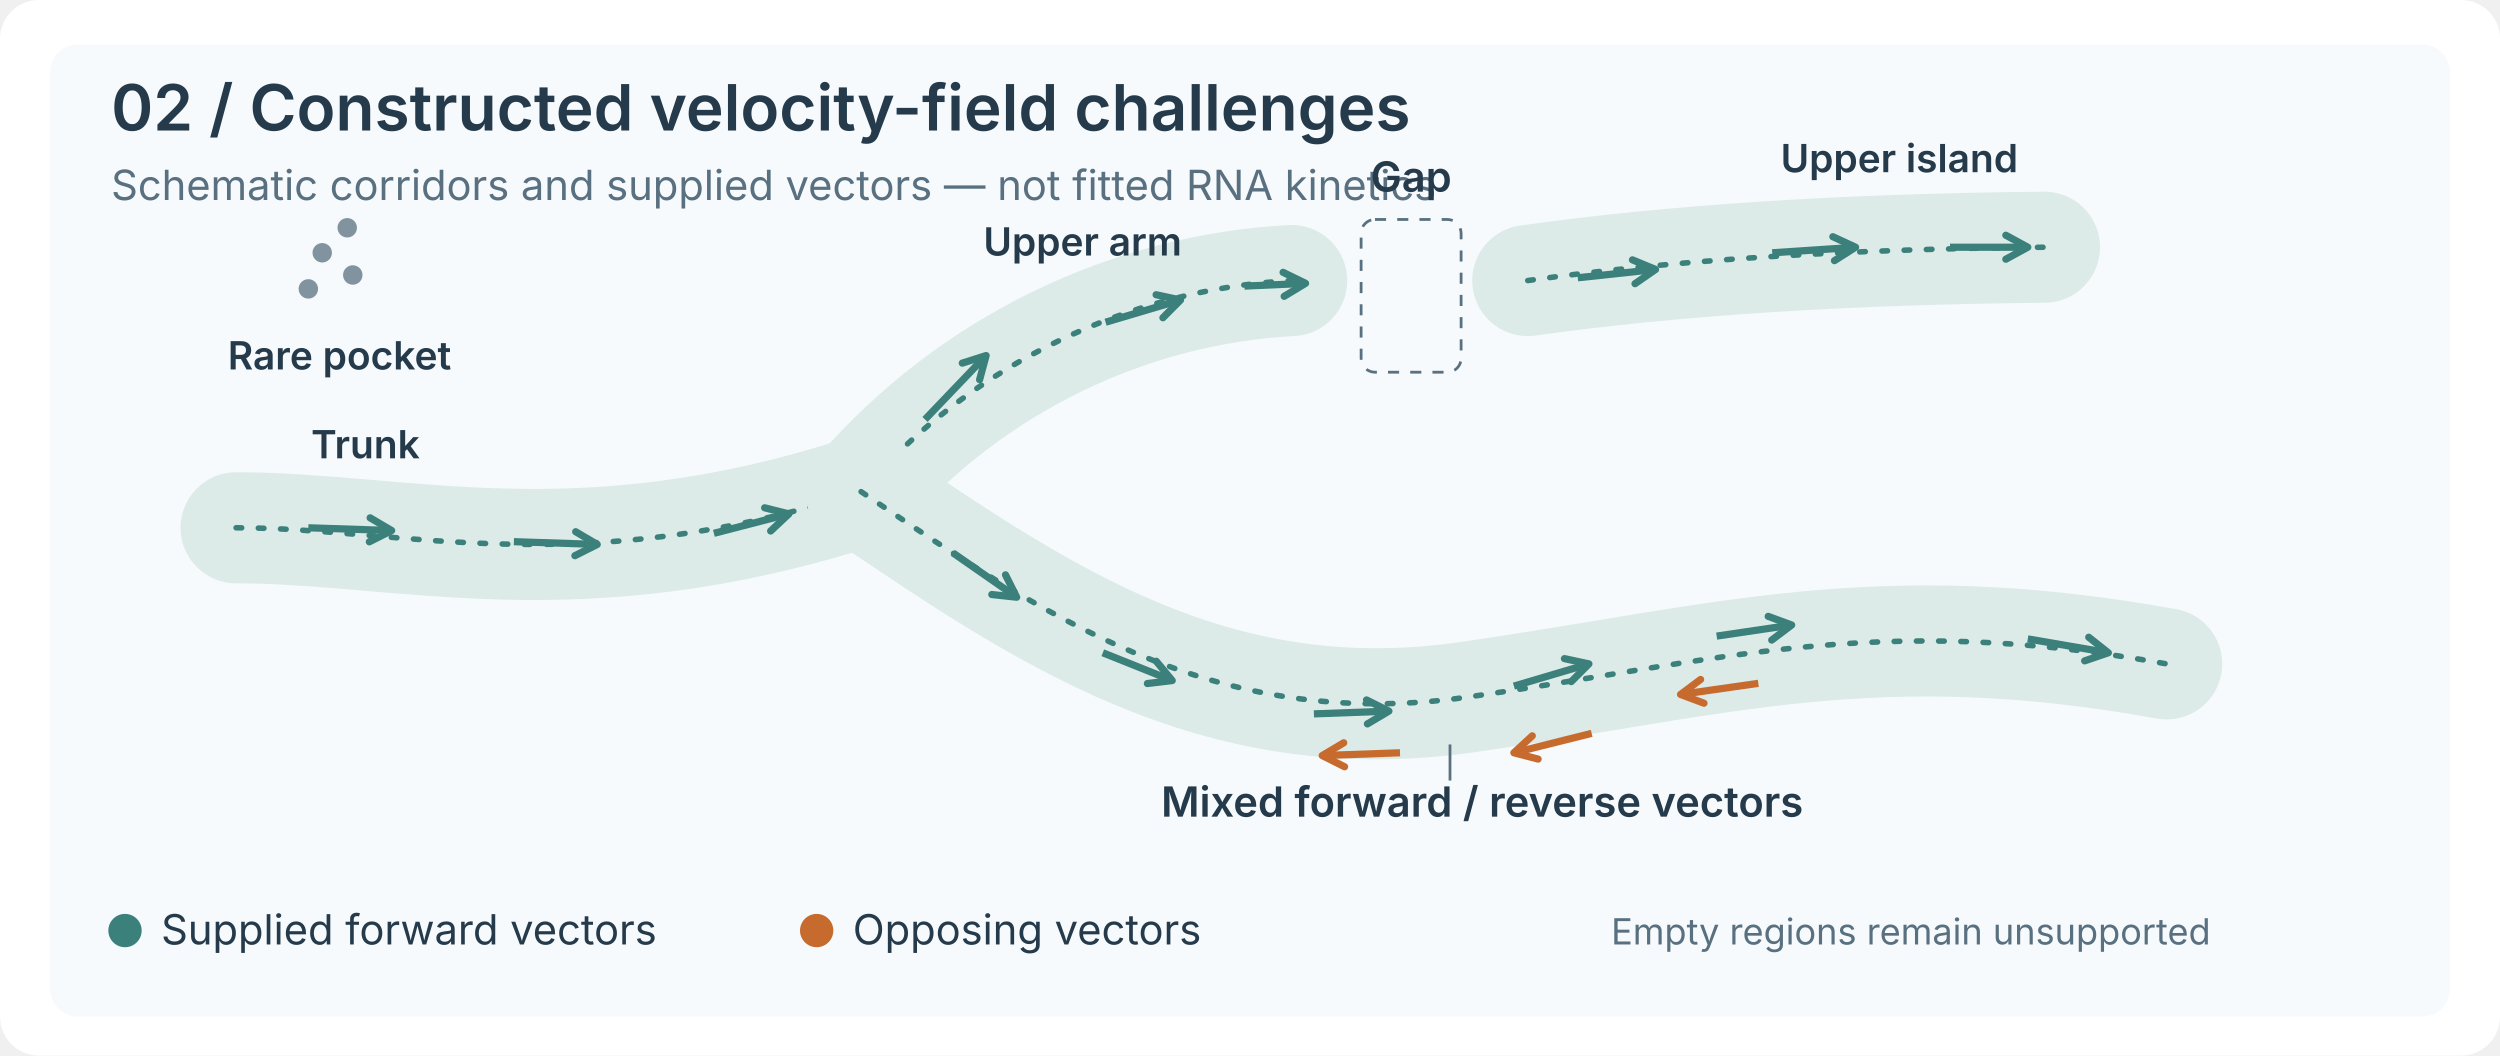
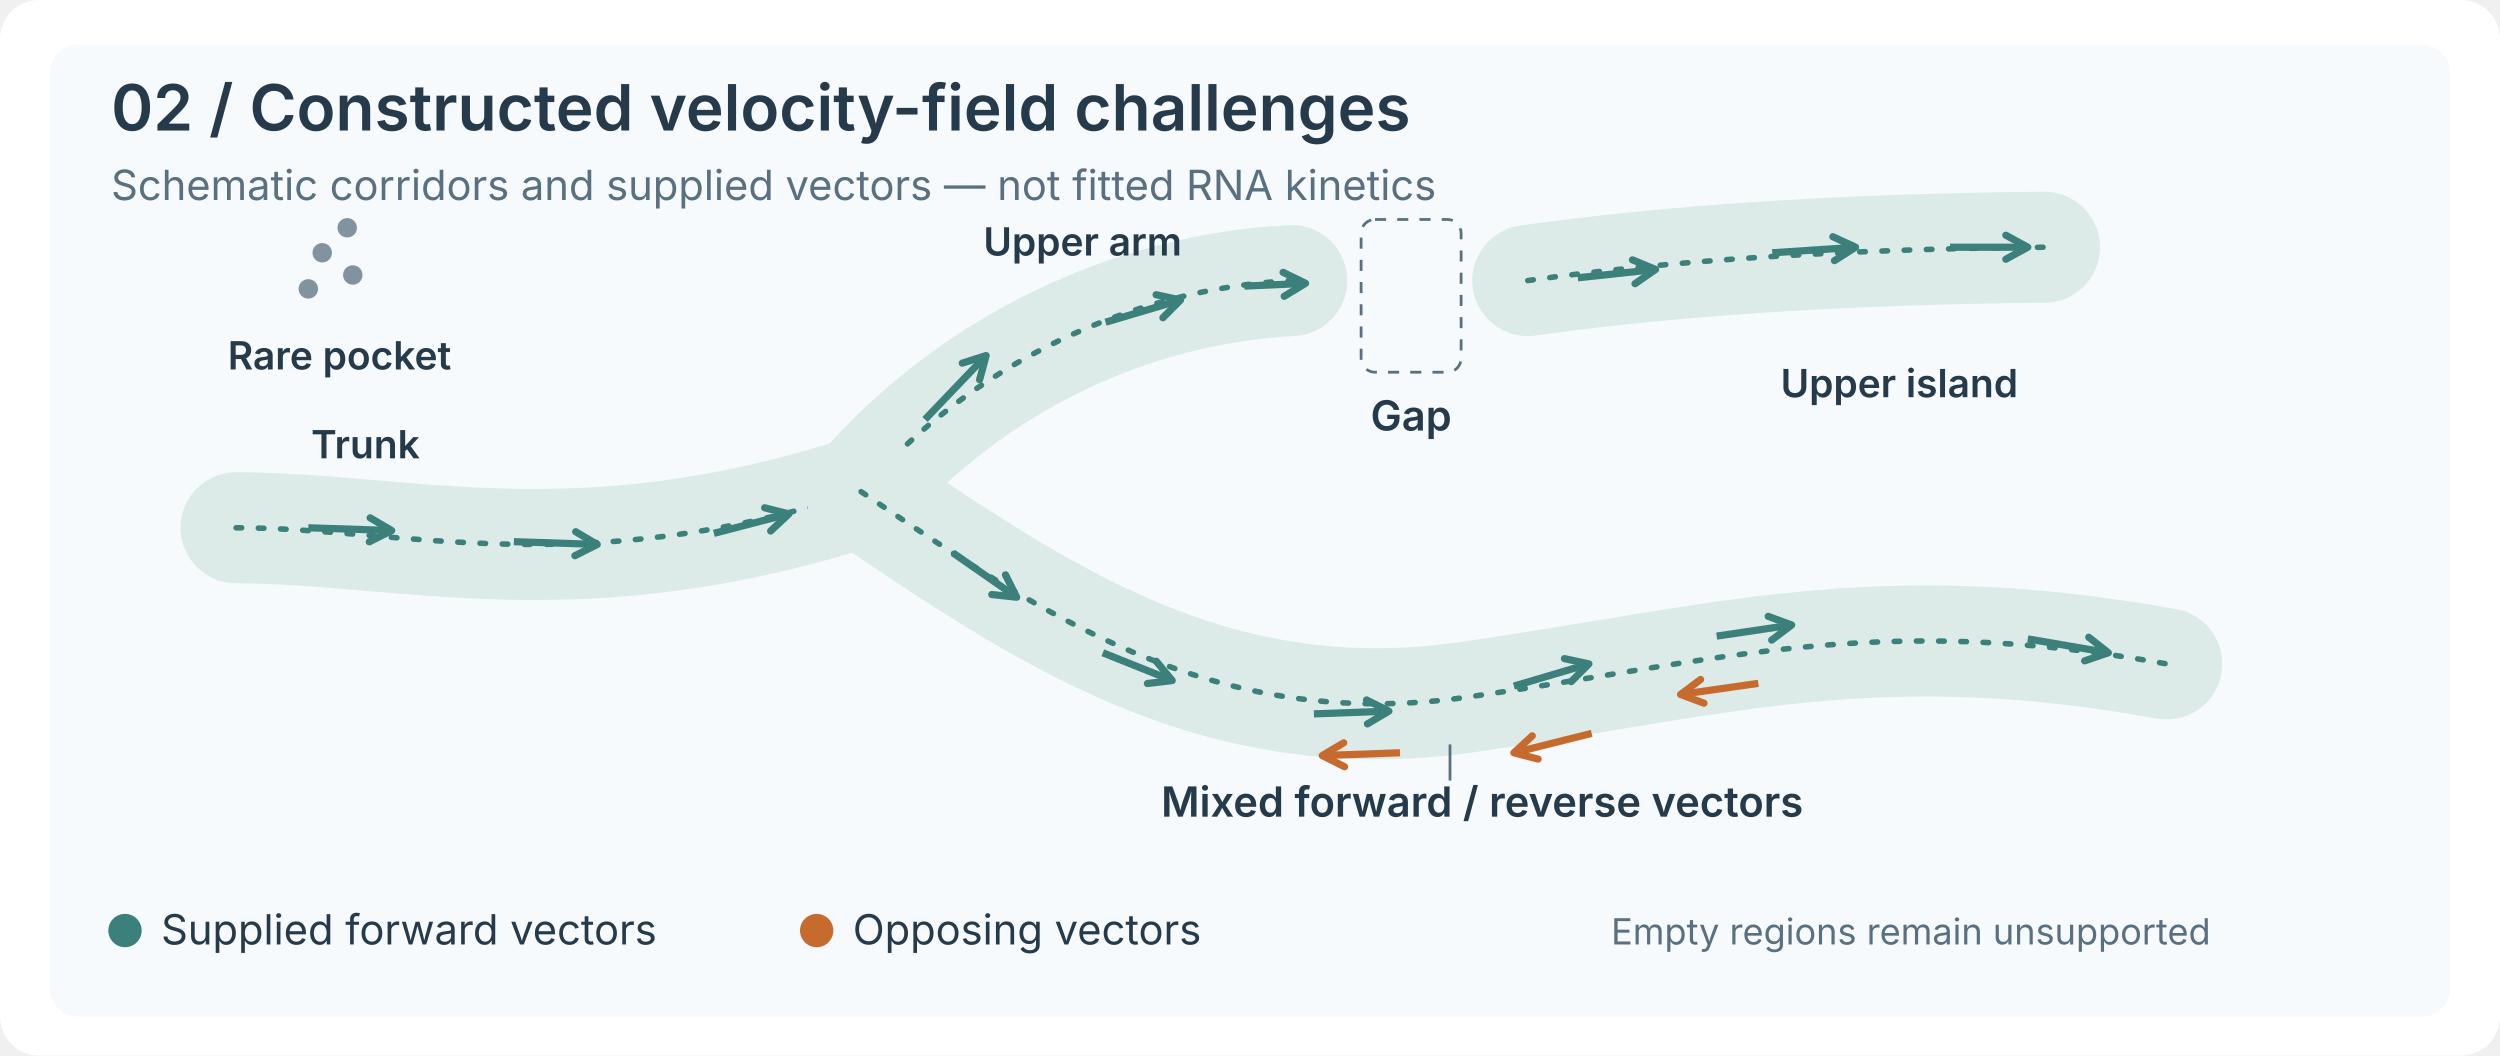
<svg xmlns="http://www.w3.org/2000/svg" width="900" height="380" viewBox="0 0 900 380" role="img" aria-labelledby="title desc">
  <rect width="900" height="380" rx="14" fill="#FFFFFF" />
  <g font-family="system-ui, -apple-system, BlinkMacSystemFont, Segoe UI, sans-serif">
    <rect x="18" y="16" width="864" height="350" rx="10" fill="#F7FAFC" stroke="none" />
    <text x="40" y="47" font-size="23" fill="#253B4B" text-anchor="start" font-weight="600">02 / Constructed velocity-field challenges</text>
    <text x="40" y="72" font-size="15" fill="#587080" text-anchor="start" font-weight="400">Schematic corridors and supplied vectors — not fitted RNA kinetics</text>
    <path d="M 85 190 C 145 190 208 210 310 177" fill="none" stroke="#DCEBE8" stroke-width="40" stroke-linecap="round" />
    <path d="M 85 190 C 145 190 208 210 310 177" fill="none" stroke="#3B807B" stroke-width="2" stroke-dasharray="2 6" stroke-linecap="round" />
    <path d="M 310 177 C 350 131 407 104 465 101" fill="none" stroke="#DCEBE8" stroke-width="40" stroke-linecap="round" />
    <path d="M 310 177 C 350 131 407 104 465 101" fill="none" stroke="#3B807B" stroke-width="2" stroke-dasharray="2 6" stroke-linecap="round" />
    <path d="M 550 101 Q 628 90 736 89" fill="none" stroke="#DCEBE8" stroke-width="40" stroke-linecap="round" />
    <path d="M 550 101 Q 628 90 736 89" fill="none" stroke="#3B807B" stroke-width="2" stroke-dasharray="2 6" stroke-linecap="round" />
    <path d="M 310 177 C 375 221 437 264 528 251 S 675 220 780 239" fill="none" stroke="#DCEBE8" stroke-width="40" stroke-linecap="round" />
    <path d="M 310 177 C 375 221 437 264 528 251 S 675 220 780 239" fill="none" stroke="#3B807B" stroke-width="2" stroke-dasharray="2 6" stroke-linecap="round" />
    <line x1="111" y1="190" x2="141" y2="191" stroke="#3B807B" stroke-width="2.6" />
    <path d="M 132.962 195.049 L 141 191 L 133.25 186.424" fill="none" stroke="#3B807B" stroke-width="2.6" stroke-linejoin="round" stroke-linecap="round" />
    <line x1="185" y1="195" x2="215" y2="196" stroke="#3B807B" stroke-width="2.6" />
    <path d="M 206.962 200.049 L 215 196 L 207.25 191.424" fill="none" stroke="#3B807B" stroke-width="2.6" stroke-linejoin="round" stroke-linecap="round" />
    <line x1="257" y1="192" x2="284" y2="185" stroke="#3B807B" stroke-width="2.6" />
    <path d="M 277.437 191.159 L 284 185 L 275.272 182.805" fill="none" stroke="#3B807B" stroke-width="2.6" stroke-linejoin="round" stroke-linecap="round" />
    <line x1="333" y1="151" x2="355" y2="128" stroke="#3B807B" stroke-width="2.6" />
    <path d="M 352.659 136.69 L 355 128 L 346.422 130.725" fill="none" stroke="#3B807B" stroke-width="2.6" stroke-linejoin="round" stroke-linecap="round" />
    <line x1="398" y1="116" x2="425" y2="108" stroke="#3B807B" stroke-width="2.6" />
    <path d="M 418.653 114.381 L 425 108 L 416.201 106.107" fill="none" stroke="#3B807B" stroke-width="2.6" stroke-linejoin="round" stroke-linecap="round" />
    <line x1="448" y1="103" x2="470" y2="102" stroke="#3B807B" stroke-width="2.6" />
    <path d="M 462.306 106.669 L 470 102 L 461.914 98.048" fill="none" stroke="#3B807B" stroke-width="2.6" stroke-linejoin="round" stroke-linecap="round" />
    <line x1="568" y1="100" x2="596" y2="97" stroke="#3B807B" stroke-width="2.6" />
    <path d="M 588.606 102.132 L 596 97 L 587.687 93.551" fill="none" stroke="#3B807B" stroke-width="2.6" stroke-linejoin="round" stroke-linecap="round" />
    <line x1="638" y1="91" x2="668" y2="89" stroke="#3B807B" stroke-width="2.6" />
    <path d="M 660.406 93.831 L 668 89 L 659.832 85.22" fill="none" stroke="#3B807B" stroke-width="2.6" stroke-linejoin="round" stroke-linecap="round" />
    <line x1="702" y1="89" x2="730" y2="89" stroke="#3B807B" stroke-width="2.6" />
    <path d="M 722.102 93.315 L 730 89 L 722.102 84.685" fill="none" stroke="#3B807B" stroke-width="2.6" stroke-linejoin="round" stroke-linecap="round" />
    <line x1="343" y1="199" x2="366" y2="215" stroke="#3B807B" stroke-width="2.6" />
    <path d="M 357.052 214.032 L 366 215 L 361.98 206.948" fill="none" stroke="#3B807B" stroke-width="2.6" stroke-linejoin="round" stroke-linecap="round" />
    <line x1="397" y1="235" x2="422" y2="245" stroke="#3B807B" stroke-width="2.6" />
    <path d="M 413.064 246.073 L 422 245 L 416.269 238.06" fill="none" stroke="#3B807B" stroke-width="2.6" stroke-linejoin="round" stroke-linecap="round" />
    <line x1="473" y1="257" x2="500" y2="256" stroke="#3B807B" stroke-width="2.6" />
    <path d="M 492.267 260.604 L 500 256 L 491.947 251.98" fill="none" stroke="#3B807B" stroke-width="2.6" stroke-linejoin="round" stroke-linecap="round" />
    <line x1="545" y1="247" x2="572" y2="239" stroke="#3B807B" stroke-width="2.6" />
    <path d="M 565.653 245.381 L 572 239 L 563.201 237.107" fill="none" stroke="#3B807B" stroke-width="2.6" stroke-linejoin="round" stroke-linecap="round" />
    <line x1="618" y1="229" x2="645" y2="225" stroke="#3B807B" stroke-width="2.6" />
    <path d="M 637.819 230.426 L 645 225 L 636.555 221.889" fill="none" stroke="#3B807B" stroke-width="2.6" stroke-linejoin="round" stroke-linecap="round" />
    <line x1="730" y1="230" x2="759" y2="235" stroke="#3B807B" stroke-width="2.6" />
    <path d="M 750.483 237.91 L 759 235 L 751.95 229.406" fill="none" stroke="#3B807B" stroke-width="2.6" stroke-linejoin="round" stroke-linecap="round" />
    <line x1="504" y1="271" x2="476" y2="272" stroke="#C66B2D" stroke-width="2.6" />
    <path d="M 483.739 267.406 L 476 272 L 484.047 276.03" fill="none" stroke="#C66B2D" stroke-width="2.6" stroke-linejoin="round" stroke-linecap="round" />
    <line x1="573" y1="264" x2="545" y2="271" stroke="#C66B2D" stroke-width="2.6" />
    <path d="M 551.616 264.898 L 545 271 L 553.709 273.27" fill="none" stroke="#C66B2D" stroke-width="2.6" stroke-linejoin="round" stroke-linecap="round" />
    <line x1="633" y1="246" x2="605" y2="250" stroke="#C66B2D" stroke-width="2.6" />
    <path d="M 612.209 244.612 L 605 250 L 613.429 253.154" fill="none" stroke="#C66B2D" stroke-width="2.6" stroke-linejoin="round" stroke-linecap="round" />
    <rect x="490" y="79" width="36" height="55" rx="5" fill="none" stroke="#587080" stroke-dasharray="4 4" />
-     <text x="508" y="69" font-size="15" fill="#253B4B" text-anchor="middle" font-weight="600">Gap</text>
+     <text x="508" y="155" font-size="15" fill="#253B4B" text-anchor="middle" font-weight="600">Gap</text>
    <text x="112" y="165" font-size="14" fill="#253B4B" text-anchor="start" font-weight="600">Trunk</text>
    <text x="354" y="92" font-size="14" fill="#253B4B" text-anchor="start" font-weight="600">Upper arm</text>
-     <text x="641" y="62" font-size="14" fill="#253B4B" text-anchor="start" font-weight="600">Upper island</text>
+     <text x="641" y="143" font-size="14" fill="#253B4B" text-anchor="start" font-weight="600">Upper island</text>
    <text x="418" y="294" font-size="15" fill="#253B4B" text-anchor="start" font-weight="600">Mixed forward / reverse vectors</text>
    <line x1="522" y1="281" x2="522" y2="268" stroke="#587080" stroke-width="1" />
    <circle cx="116.00" cy="91.00" r="3.5" fill="#587080" opacity="0.75" />
    <circle cx="127.00" cy="99.00" r="3.5" fill="#587080" opacity="0.75" />
    <circle cx="111.00" cy="104.00" r="3.5" fill="#587080" opacity="0.75" />
    <circle cx="125.00" cy="82.00" r="3.5" fill="#587080" opacity="0.75" />
    <text x="82" y="133" font-size="14" fill="#253B4B" text-anchor="start" font-weight="600">Rare pocket</text>
    <circle cx="45.00" cy="335.00" r="6" fill="#3B807B" opacity="1" />
    <text x="58" y="340" font-size="15" fill="#253B4B" text-anchor="start" font-weight="400">Supplied forward vectors</text>
    <circle cx="294.00" cy="335.00" r="6" fill="#C66B2D" opacity="1" />
    <text x="307" y="340" font-size="15" fill="#253B4B" text-anchor="start" font-weight="400">Opposing vectors</text>
    <text x="580" y="340" font-size="13" fill="#587080" text-anchor="start" font-weight="400">Empty regions remain unsupported</text>
  </g>
</svg>
